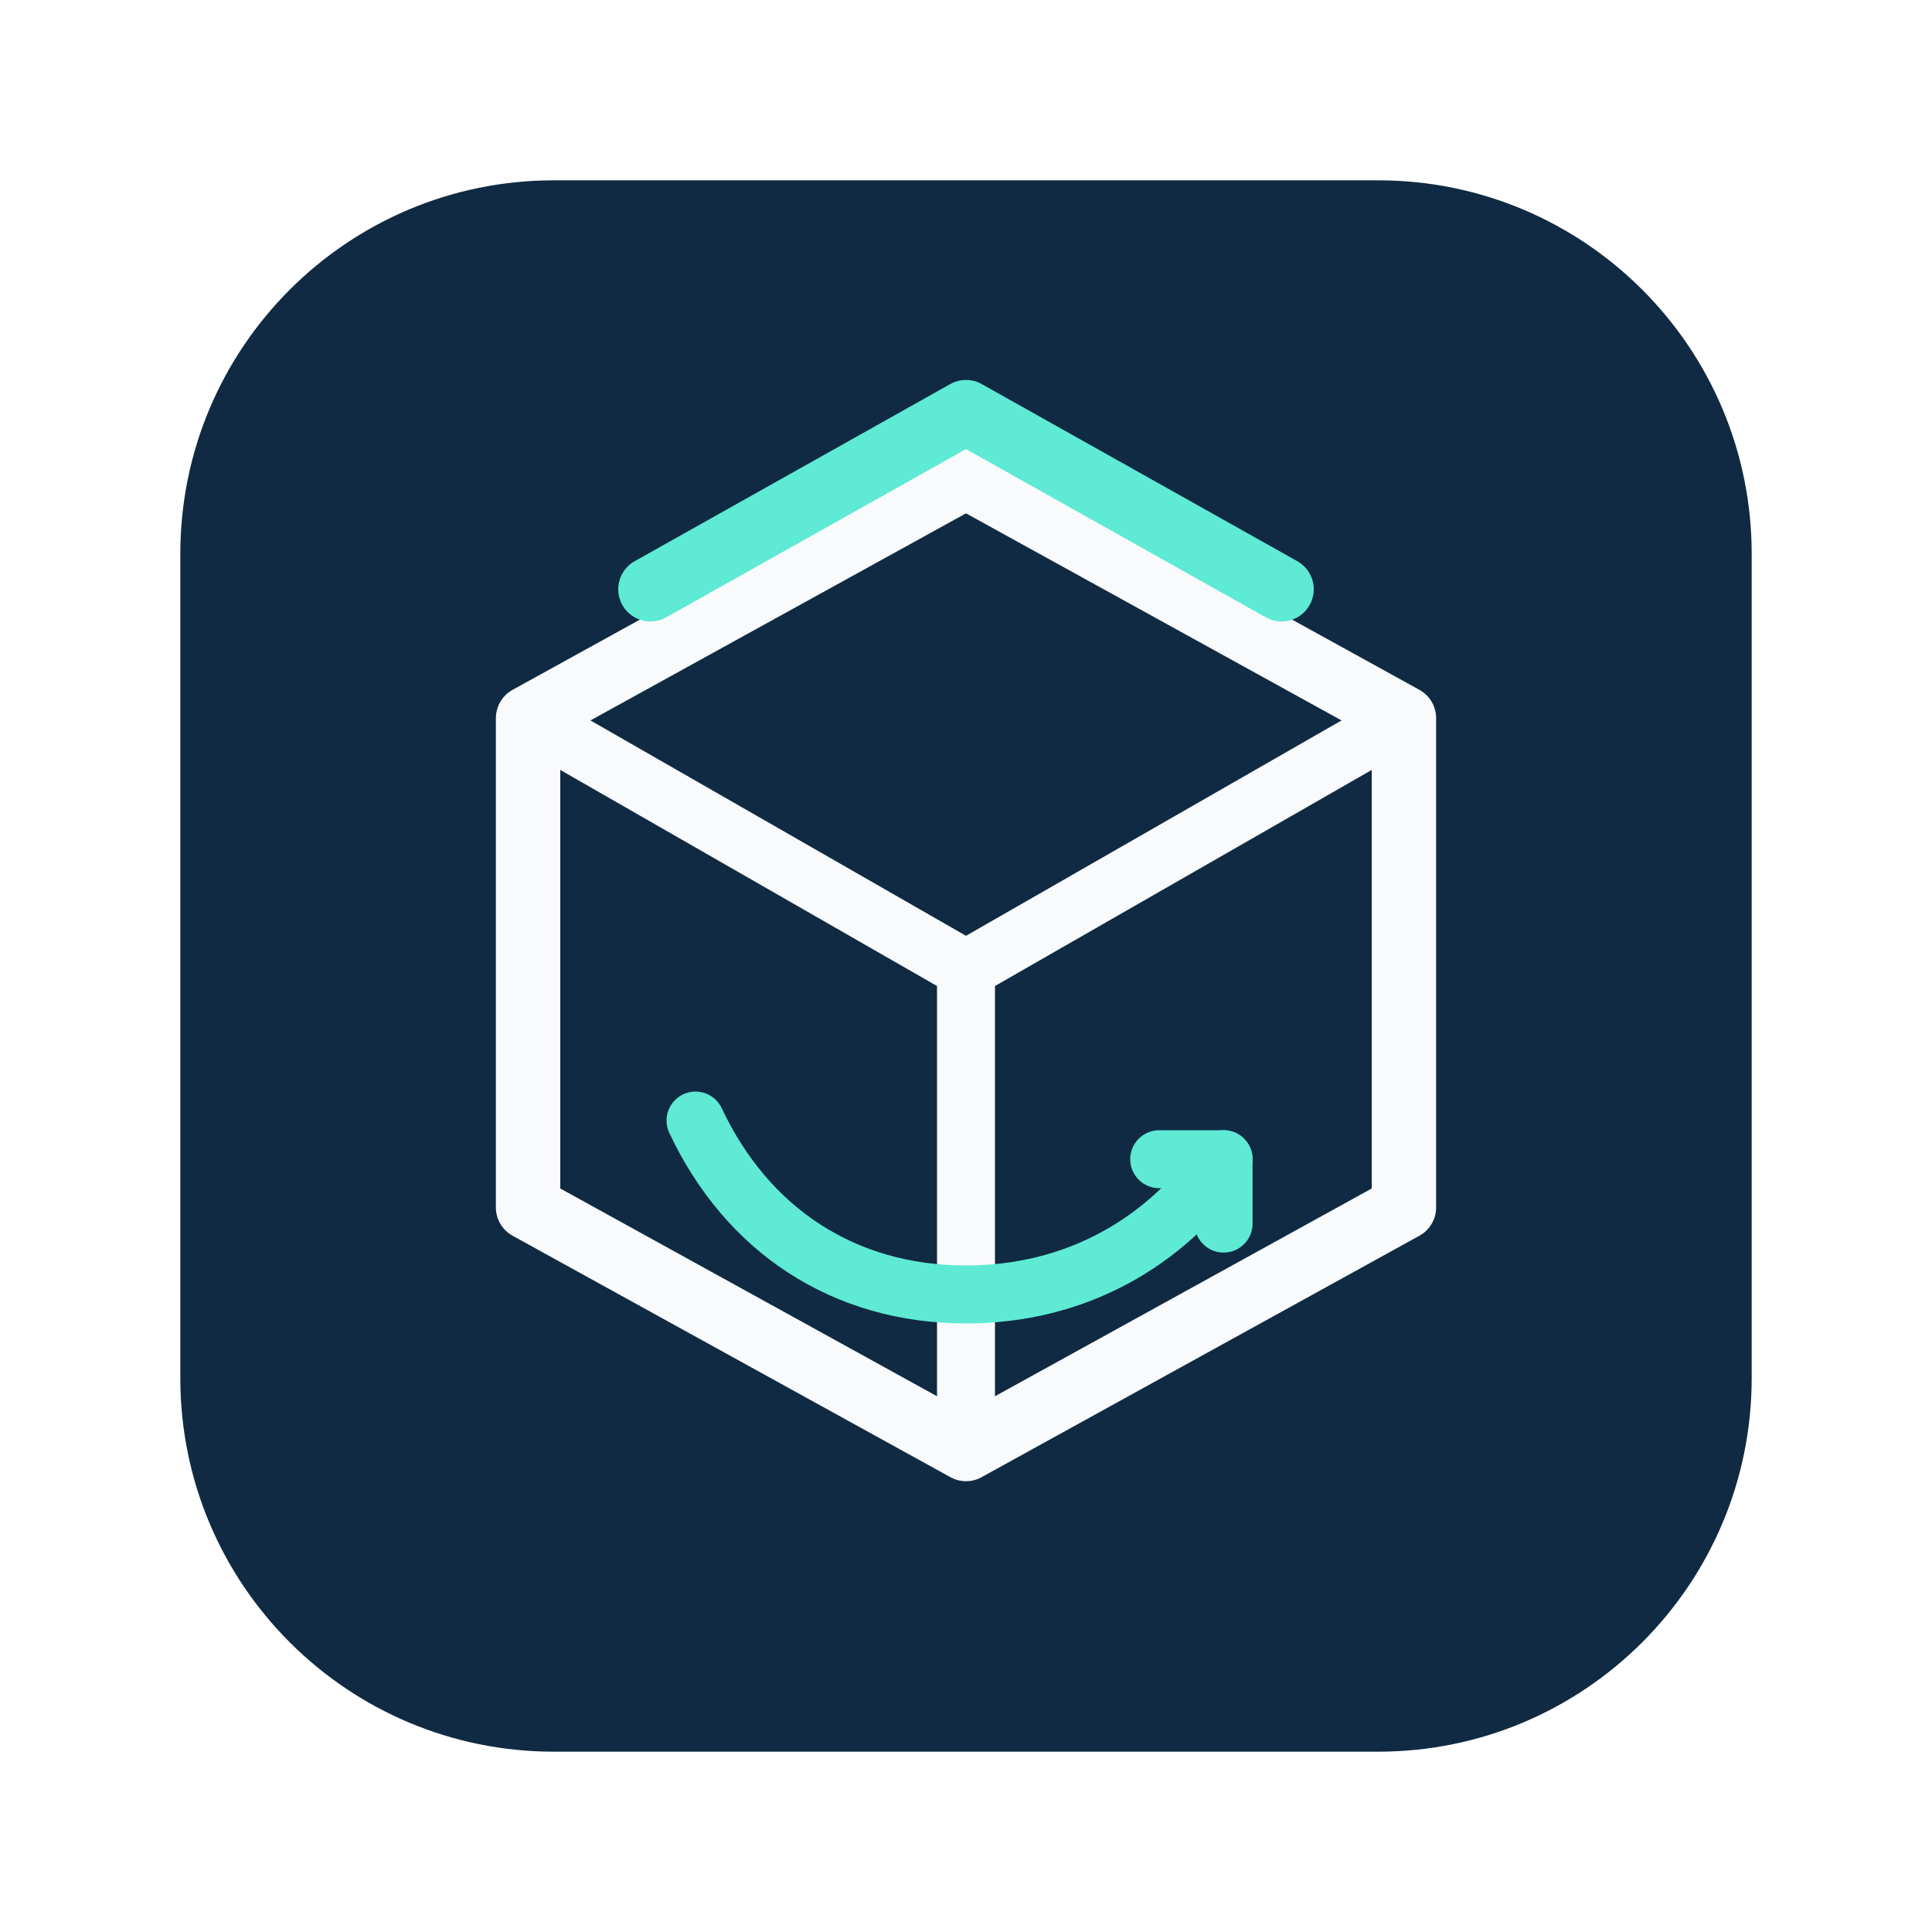
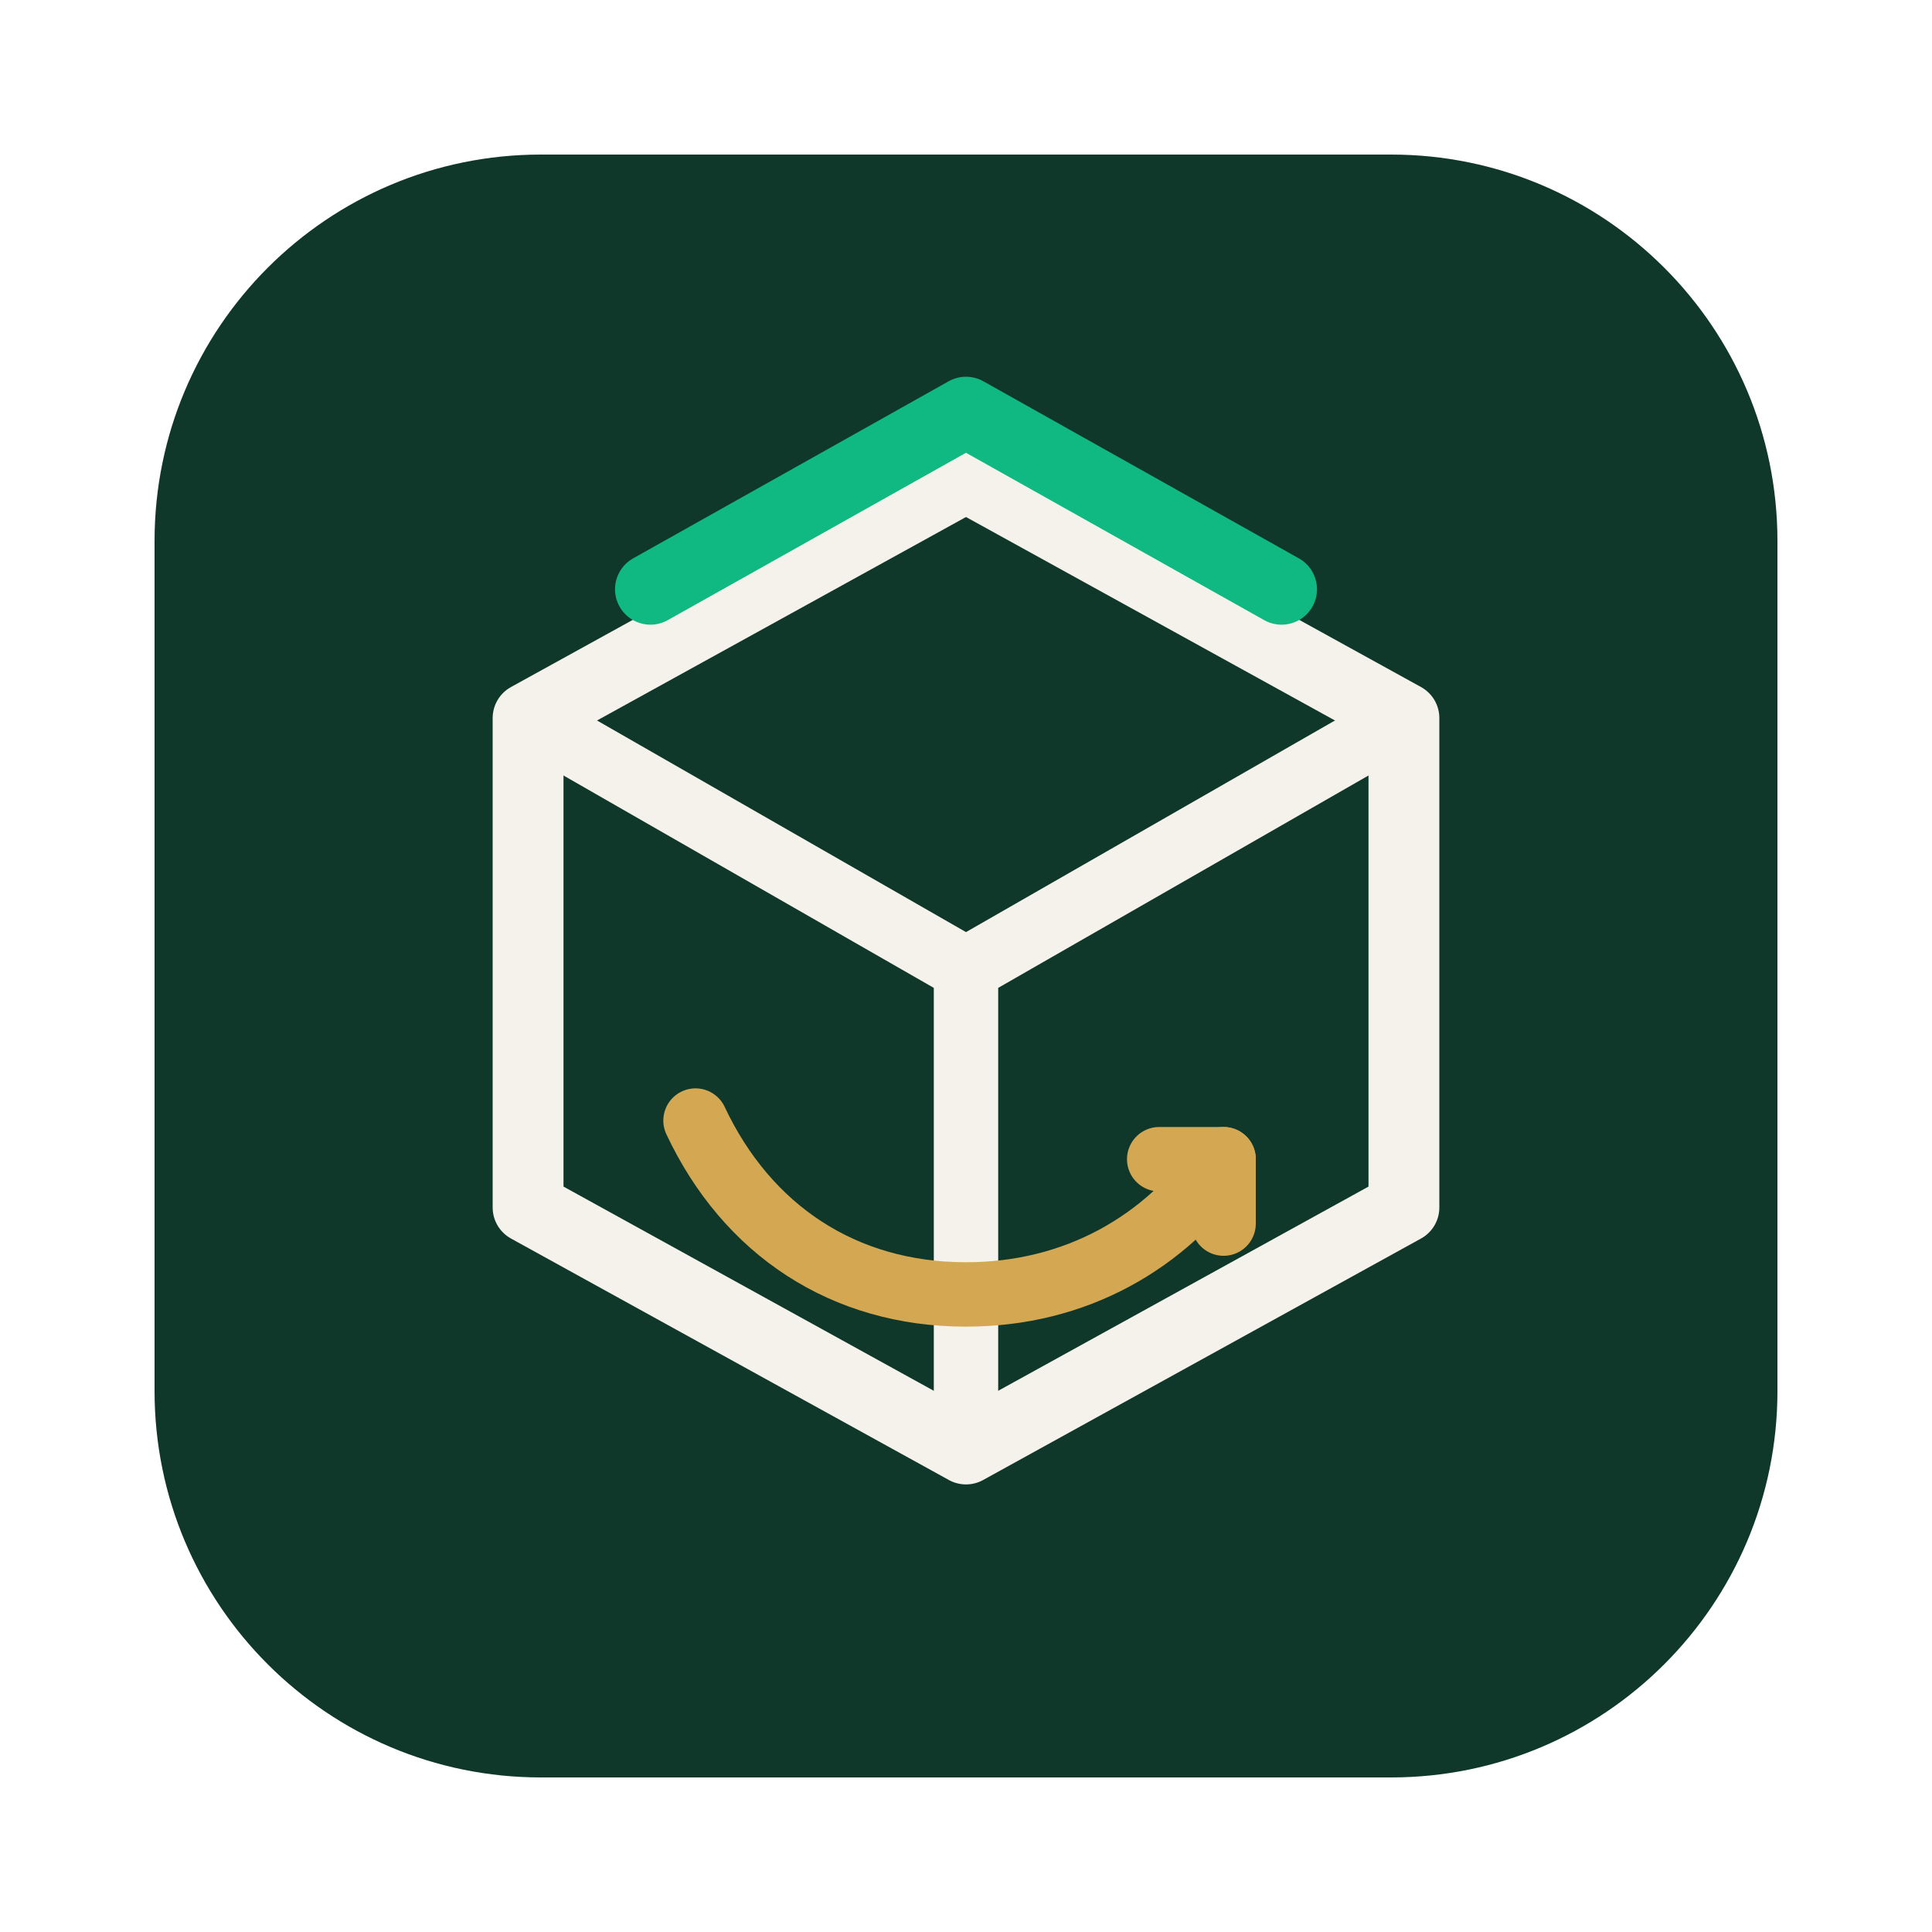
<svg xmlns="http://www.w3.org/2000/svg" width="300" height="300" viewBox="0 0 300 300" role="img" aria-label="BorrowBox Favicon">
-   <rect x="28" y="28" width="244" height="244" rx="58" fill="#102A43" />
-   <path d="M82 111.5 150 74l68 37.5v76L150 225l-68-37.5z" fill="none" stroke="#F8FAFC" stroke-width="10" stroke-linejoin="round" />
-   <path d="m82 111.5 68 39 68-39M150 150.5V225" fill="none" stroke="#F8FAFC" stroke-width="9" stroke-linecap="round" stroke-linejoin="round" />
-   <path d="M101 91.5 150 64l49 27.5" fill="none" stroke="#5EEAD4" stroke-width="10" stroke-linecap="round" stroke-linejoin="round" />
-   <path d="M108 174c8 17 23 27 42 27 17 0 31-8 40-21" fill="none" stroke="#5EEAD4" stroke-width="9" stroke-linecap="round" />
-   <path d="m180 180 10 0 0 10" fill="none" stroke="#5EEAD4" stroke-width="9" stroke-linecap="round" stroke-linejoin="round" />
+   <defs>
+     <style>
+       .fav-bg { fill: #0F382A; }
+       .fav-box { stroke: #F5F2EB; }
+       .fav-lid { stroke: #10B981; }
+       .fav-arrow { stroke: #D4A853; }
+       @media (prefers-color-scheme: light) {
+         .fav-bg { fill: #0F382A; }
+         .fav-box { stroke: #F5F2EB; }
+         .fav-lid { stroke: #10B981; }
+         .fav-arrow { stroke: #D4A853; }
+       }
+     </style>
+   </defs>
+   <rect class="fav-bg" x="24" y="24" width="252" height="252" rx="60" fill="#0F382A" />
+   <path class="fav-box" d="M82 111.5 150 74l68 37.5v76L150 225l-68-37.5z" fill="none" stroke="#F5F2EB" stroke-width="11" stroke-linejoin="round" />
+   <path class="fav-box" d="m82 111.5 68 39 68-39M150 150.5V225" fill="none" stroke="#F5F2EB" stroke-width="10" stroke-linecap="round" stroke-linejoin="round" />
+   <path class="fav-lid" d="M101 91.5 150 64l49 27.5" fill="none" stroke="#10B981" stroke-width="11" stroke-linecap="round" stroke-linejoin="round" />
+   <path class="fav-arrow" d="M108 174c8 17 23 27 42 27 17 0 31-8 40-21" fill="none" stroke="#D4A853" stroke-width="10" stroke-linecap="round" />
+   <path class="fav-arrow" d="m180 180 10 0 0 10" fill="none" stroke="#D4A853" stroke-width="10" stroke-linecap="round" stroke-linejoin="round" />
</svg>
